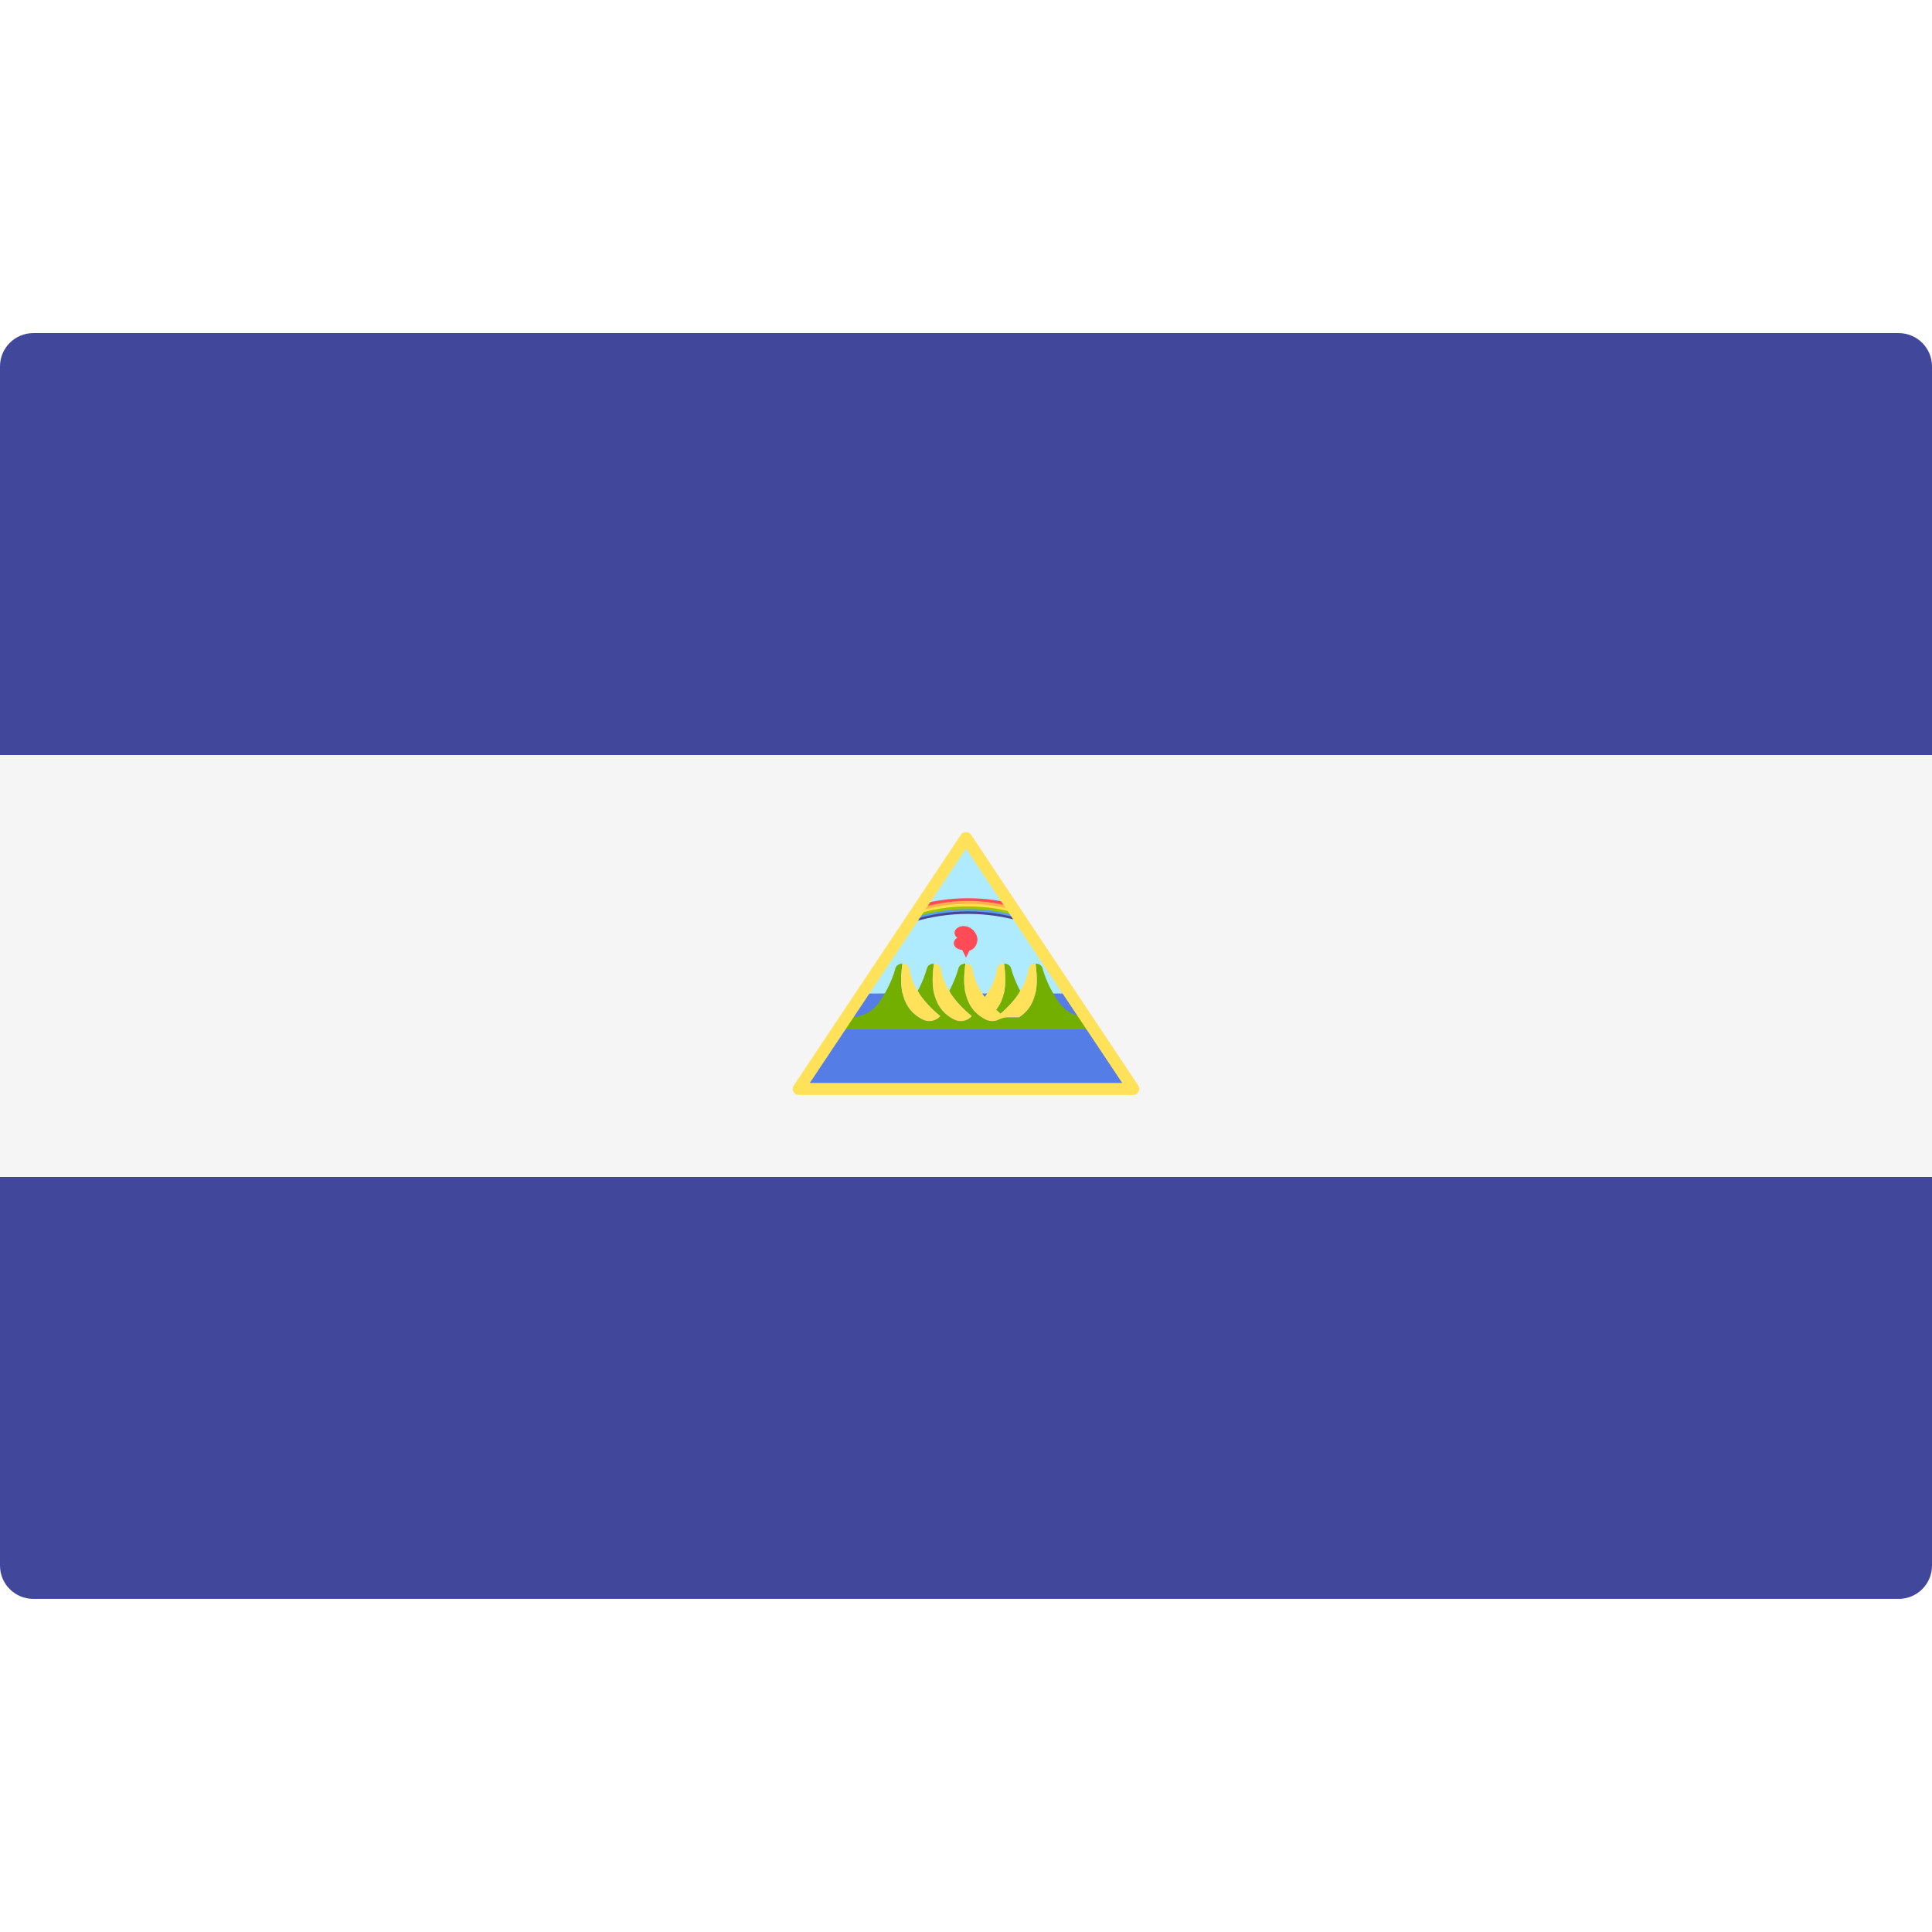
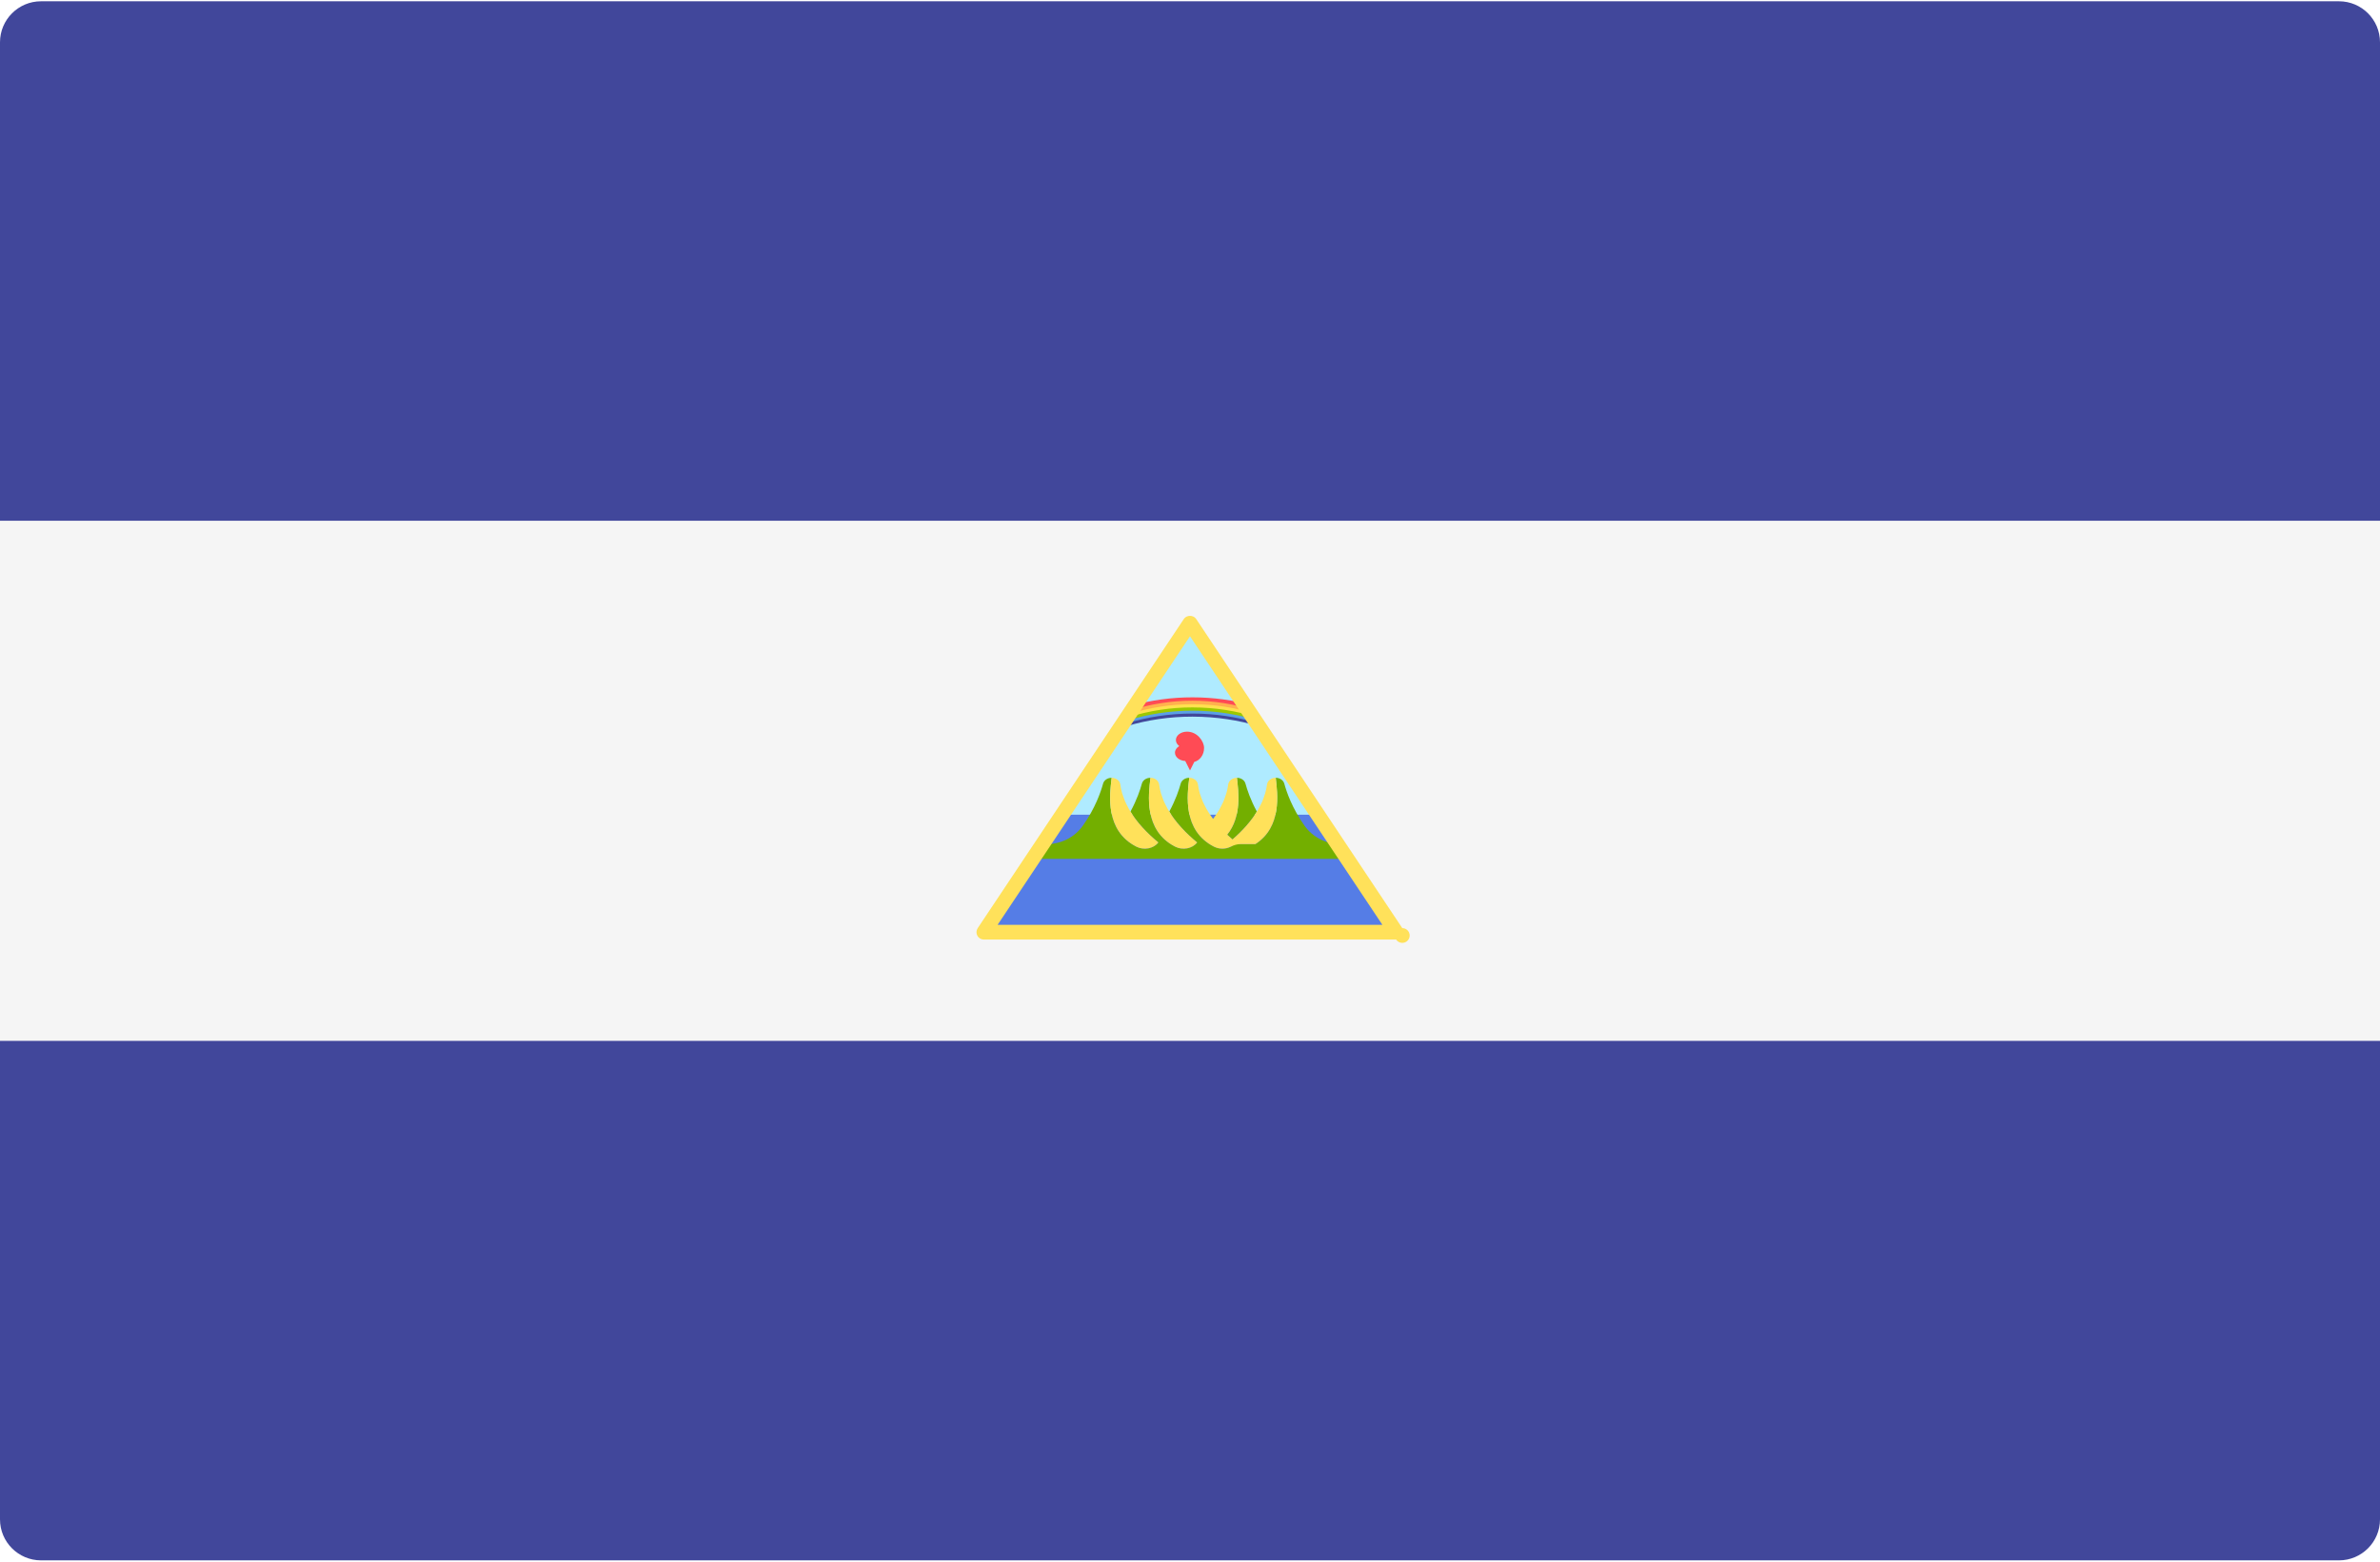
- <svg xmlns="http://www.w3.org/2000/svg" version="1.1" id="Layer_1" x="0px" y="0px" viewBox="0 0 512 512" style="enable-background:new 0 0 512 512;" xml:space="preserve">
-   <g>
-     <path style="fill:#41479B;" d="M512,200.092H0V97.103c0-4.875,3.953-8.828,8.828-8.828h494.345c4.875,0,8.828,3.953,8.828,8.828   V200.092z" />
-     <path style="fill:#41479B;" d="M503.172,423.724H8.828c-4.875,0-8.828-3.953-8.828-8.828V311.908h512v102.988   C512,419.772,508.047,423.724,503.172,423.724z" />
+ <svg xmlns="http://www.w3.org/2000/svg" width="512" height="336" viewBox="0 0 512 336">
+   <g fill="none">
+     <path d="M512.001 112.092H0V9.103A8.829 8.829 0 0 1 8.828.275h494.345a8.829 8.829 0 0 1 8.828 8.828v102.989zm-8.829 223.632H8.828A8.829 8.829 0 0 1 0 326.896V223.908h512v102.988a8.828 8.828 0 0 1-8.828 8.828z" fill="#41479B" />
+     <path fill="#F5F5F5" d="M0 112.088h512V223.9H0z" />
+     <path fill="#AFEBFF" d="M256 135.677l-26.927 39.599h53.854z" />
+     <path fill="#557DE6" d="M229.073 175.276l-17.424 25.344h88.702l-17.424-25.344z" />
+     <g fill="#73AF00">
+       <path d="M262.891 173.063c.107-.221.22-.438.317-.664-.096.224-.21.443-.317.664zm.742-1.825c.066-.199.146-.392.203-.594-.058.201-.138.394-.203.594zm-1.658 3.486c.136-.217.27-.433.397-.655-.126.223-.262.439-.397.655zm4.116-7.377zm-1.261.418a1.58 1.58 0 0 0-.617 1.043v.002-.002c.053-.416.281-.782.617-1.043zm-.817 11.819c.377.358.751.698 1.127 1.024 2.01-1.74 4.108-3.951 5.58-6.538-.106.185-.22.365-.332.547-1.375-2.528-2.101-4.715-2.453-6.012-.201-.74-.967-1.256-1.842-1.257.337 2.954 1.061 8.383-2.08 12.236zm7.967-8.346c.066-.199.146-.392.203-.594-.057.201-.137.394-.203.594zm1.198-3.473a1.58 1.58 0 0 0-.617 1.043v.002-.002c.053-.416.281-.782.617-1.043zm-1.938 5.298c.107-.221.22-.438.317-.664-.098.224-.21.443-.317.664z" />
+       <path d="M288.339 181.612c-3.053 0-5.942-1.465-7.706-3.957-2.657-3.754-3.862-7.254-4.349-9.049-.201-.742-.969-1.258-1.845-1.258l.003.001c.402 3.526 1.358 10.575-4.371 14.264h-3.73c-.153-.121-.302-.237-.459-.365l.01.009c-1.044 1.363-3.132 1.745-4.751.91-6.778-3.492-5.726-11.109-5.303-14.818-.875.001-1.641.516-1.842 1.257-.352 1.297-1.078 3.484-2.453 6.012-.111-.182-.226-.361-.332-.547 1.656 2.91 4.113 5.366 6.333 7.186-1.044 1.363-3.132 1.745-4.751.91-6.778-3.492-5.726-11.11-5.303-14.818-.875.001-1.641.516-1.842 1.257-.352 1.297-1.078 3.484-2.453 6.012-.111-.182-.226-.361-.332-.547 1.656 2.91 4.113 5.366 6.333 7.186-1.044 1.363-3.132 1.745-4.751.91-6.778-3.492-5.726-11.109-5.303-14.818l.003-.001c-.876 0-1.644.515-1.845 1.258-.487 1.795-1.692 5.295-4.349 9.049-1.763 2.493-4.652 3.957-7.706 3.957h-2.508v3.168h66.526v-3.168h-.924z" />
+       <path d="M258.724 172.398c.097.226.21.444.317.664-.107-.22-.221-.439-.317-.664zm-.626-1.755c.056.202.137.395.203.594-.067-.199-.147-.392-.203-.594zm-.379-1.832v-.002.002zm1.841 5.259c.127.223.262.438.397.655-.135-.217-.27-.433-.397-.655zm1.455 2.196c-.017-.021-.031-.043-.047-.065.136-.181.266-.363.397-.548-.13.184-.264.366-.399.546a17.692 17.692 0 0 1 .049.067zm.696.876c.154.185.308.37.466.548-.158-.178-.312-.363-.466-.548zm1.692 1.858c-.148-.148-.292-.303-.438-.456.147.154.29.308.438.456z" />
+     </g>
+     <path d="M274.442 167.348l-.003-.001c-.481 0-.925.157-1.261.418a1.58 1.58 0 0 0-.617 1.043v.002a12.651 12.651 0 0 1-.378 1.833c-.056.202-.137.395-.203.594-.129.392-.262.782-.424 1.161-.097.226-.21.444-.317.664-.164.34-.332.679-.519 1.007-1.472 2.586-3.57 4.798-5.58 6.538a32.356 32.356 0 0 1-1.127-1.024c3.14-3.853 2.417-9.282 2.081-12.236l-.003-.001c-.241 0-.472.04-.685.111a1.976 1.976 0 0 0-.576.307 1.58 1.58 0 0 0-.617 1.043v.002a12.521 12.521 0 0 1-.379 1.833c-.056.202-.137.395-.203.594-.129.392-.262.782-.424 1.161-.097.226-.21.444-.317.664-.164.34-.332.679-.519 1.007-.127.223-.262.438-.397.655a19.74 19.74 0 0 1-1.007 1.475 19.233 19.233 0 0 1-1.011-1.475c-.136-.217-.27-.433-.397-.655a17.1 17.1 0 0 1-.519-1.007c-.107-.221-.22-.438-.317-.664a14.231 14.231 0 0 1-.424-1.161c-.066-.199-.146-.392-.203-.594-.168-.598-.3-1.208-.378-1.833v-.002a1.573 1.573 0 0 0-.617-1.043 2.047 2.047 0 0 0-1.26-.418l-.003.001c-.422 3.709-1.475 11.326 5.303 14.818a4.013 4.013 0 0 0 3.591.024c.687-.346 1.425-.578 2.194-.578h3.146c5.728-3.688 4.772-10.738 4.37-14.263z" fill="#FFE15A" />
+     <path d="M249.749 170.643c.056.202.137.395.203.594-.066-.199-.146-.392-.203-.594zm-.379-1.832v-.002.002zm1.006 3.587c.097.226.21.444.317.664-.108-.22-.22-.439-.317-.664zm-2.882-5.051z" fill="#73AF00" />
+     <path d="M252.793 182.166c1.62.834 3.708.452 4.751-.91-2.22-1.82-4.676-4.275-6.333-7.186a17.1 17.1 0 0 1-.519-1.007c-.107-.221-.22-.438-.317-.664a14.231 14.231 0 0 1-.424-1.161c-.066-.199-.146-.392-.203-.594-.168-.598-.3-1.208-.378-1.833v-.002a1.573 1.573 0 0 0-.617-1.043 1.976 1.976 0 0 0-.576-.307 2.138 2.138 0 0 0-.685-.111l-.003.001c-.421 3.708-1.474 11.324 5.304 14.817z" fill="#FFE15A" />
+     <path d="M241.401 170.643c.056.202.137.395.203.594-.066-.199-.146-.392-.203-.594zm.627 1.755c.097.226.21.444.317.664-.107-.22-.221-.439-.317-.664zm-1.005-3.587v-.002.002z" fill="#73AF00" />
+     <path d="M244.446 182.166c1.62.834 3.708.452 4.751-.91-2.22-1.82-4.676-4.275-6.333-7.186a17.1 17.1 0 0 1-.519-1.007c-.107-.221-.22-.438-.317-.664a14.231 14.231 0 0 1-.424-1.161c-.066-.199-.146-.392-.203-.594-.168-.598-.3-1.208-.378-1.833v-.002a1.573 1.573 0 0 0-.617-1.043 2.048 2.048 0 0 0-1.261-.418l-.003.001c-.422 3.708-1.476 11.324 5.304 14.817z" fill="#FFE15A" />
+     <path d="M242.655 154.752l-.395 1.516a49.518 49.518 0 0 1 14.274-2.076c5.178.003 9.95.776 14.274 2.076l-.395-1.516a55.262 55.262 0 0 0-13.879-1.746 55.32 55.32 0 0 0-13.879 1.746z" fill="#41479B" />
+     <path d="M242.827 154.093l-.395 1.516c4.276-1.3 8.99-2.08 14.102-2.082a48.34 48.34 0 0 1 14.102 2.082l-.395-1.516a53.764 53.764 0 0 0-13.707-1.752 53.892 53.892 0 0 0-13.707 1.752z" fill="#5AA0E6" />
+     <path d="M242.986 153.484l-.395 1.516a47.119 47.119 0 0 1 13.943-2.088c5.053 0 9.71.783 13.943 2.088l-.395-1.516a52.546 52.546 0 0 0-13.548-1.759 52.508 52.508 0 0 0-13.548 1.759z" fill="#9BC800" />
+     <path d="M243.167 152.788l-.395 1.516a45.895 45.895 0 0 1 13.762-2.095c4.982.002 9.578.786 13.762 2.095l-.395-1.516a51.16 51.16 0 0 0-13.367-1.766c-4.758.001-9.21.644-13.367 1.766z" fill="#FFE14E" />
+     <path d="M243.346 152.104l-.395 1.516a44.735 44.735 0 0 1 13.583-2.102 44.73 44.73 0 0 1 13.583 2.102l-.395-1.516a49.713 49.713 0 0 0-13.188-1.772 49.678 49.678 0 0 0-13.188 1.772z" fill="#FFB14E" />
+     <path d="M243.421 151.812l-.277 1.062a43.45 43.45 0 0 1 13.389-2.11 43.317 43.317 0 0 1 13.389 2.11l-.277-1.062a49.106 49.106 0 0 0-13.113-1.775 48.907 48.907 0 0 0-13.111 1.775z" fill="#FF4B55" />
+     <path d="M300.352 202.157h-88.703a1.587 1.587 0 0 1-1.397-.835 1.589 1.589 0 0 1 .079-1.628l44.352-66.527c.588-.878 2.048-.878 2.636 0l44.352 66.527a1.585 1.585 0 1 1-1.319 2.463zm-85.745-3.168h82.785L256 136.902l-41.393 62.087z" fill="#FFE15A" />
+     <path d="M259.029 160.932c0-1.394-1.412-3.512-3.673-3.512-1.321 0-2.392.808-2.392 1.803 0 .498.267.947.698 1.273l-.004.055c-.54.331-.892.829-.892 1.394 0 .95.979 1.72 2.216 1.79l1.018 2.036.919-1.838c1.207-.307 2.11-1.531 2.11-3.001z" fill="#FF4B55" />
  </g>
-   <rect y="200.088" style="fill:#F5F5F5;" width="512" height="111.812" />
-   <polygon style="fill:#AFEBFF;" points="256,223.677 229.073,263.276 282.927,263.276 " />
-   <polygon style="fill:#557DE6;" points="229.073,263.276 211.649,288.62 300.351,288.62 282.927,263.276 " />
-   <g>
-     <path style="fill:#73AF00;" d="M262.891,261.063c0.107-0.221,0.22-0.438,0.317-0.664   C263.112,260.623,262.998,260.842,262.891,261.063z" />
-     <path style="fill:#73AF00;" d="M263.633,259.238c0.066-0.199,0.146-0.392,0.203-0.594   C263.778,258.845,263.698,259.038,263.633,259.238z" />
-     <path style="fill:#73AF00;" d="M261.975,262.724c0.136-0.217,0.27-0.433,0.397-0.655   C262.246,262.292,262.11,262.508,261.975,262.724z" />
-     <path style="fill:#73AF00;" d="M266.091,255.347c-0.241,0-0.472,0.04-0.685,0.111C265.619,255.386,265.85,255.347,266.091,255.347   L266.091,255.347z" />
-     <path style="fill:#73AF00;" d="M264.83,255.765c-0.335,0.262-0.565,0.627-0.617,1.043v0.002v-0.002   C264.266,256.392,264.494,256.026,264.83,255.765z" />
-     <path style="fill:#73AF00;" d="M264.013,267.584c0.377,0.358,0.751,0.698,1.127,1.024c2.01-1.74,4.108-3.951,5.58-6.538   c-0.106,0.185-0.22,0.365-0.332,0.547c-1.375-2.528-2.101-4.715-2.453-6.012c-0.201-0.74-0.967-1.256-1.842-1.257   C266.43,258.302,267.154,263.731,264.013,267.584z" />
-     <path style="fill:#73AF00;" d="M271.98,259.238c0.066-0.199,0.146-0.392,0.203-0.594   C272.126,258.845,272.046,259.038,271.98,259.238z" />
-     <path style="fill:#73AF00;" d="M273.178,255.765c-0.335,0.262-0.565,0.627-0.617,1.043v0.002v-0.002   C272.614,256.392,272.842,256.026,273.178,255.765z" />
-     <path style="fill:#73AF00;" d="M271.24,261.063c0.107-0.221,0.22-0.438,0.317-0.664   C271.459,260.623,271.347,260.842,271.24,261.063z" />
-     <path style="fill:#73AF00;" d="M288.339,269.612c-3.053,0-5.942-1.465-7.706-3.957c-2.657-3.754-3.862-7.254-4.349-9.049   c-0.201-0.742-0.969-1.258-1.845-1.258l0.003,0.001c0.402,3.526,1.358,10.575-4.371,14.264h-3.73   c-0.153-0.121-0.302-0.237-0.459-0.365c0.003,0.003,0.007,0.006,0.01,0.009c-1.044,1.363-3.132,1.745-4.751,0.91   c-6.778-3.492-5.726-11.109-5.303-14.818c-0.875,0.001-1.641,0.516-1.842,1.257c-0.352,1.297-1.078,3.484-2.453,6.012   c-0.111-0.182-0.226-0.361-0.332-0.547c1.656,2.91,4.113,5.366,6.333,7.186c-1.044,1.363-3.132,1.745-4.751,0.91   c-6.778-3.492-5.726-11.11-5.303-14.818c-0.875,0.001-1.641,0.516-1.842,1.257c-0.352,1.297-1.078,3.484-2.453,6.012   c-0.111-0.182-0.226-0.361-0.332-0.547c1.656,2.91,4.113,5.366,6.333,7.186c-1.044,1.363-3.132,1.745-4.751,0.91   c-6.778-3.492-5.726-11.109-5.303-14.818l0.003-0.001c-0.876,0-1.644,0.515-1.845,1.258c-0.487,1.795-1.692,5.295-4.349,9.049   c-1.763,2.493-4.652,3.957-7.706,3.957h-2.508v3.168h64.943h1.583v-3.168h-0.924V269.612z" />
-     <path style="fill:#73AF00;" d="M258.724,260.398c0.097,0.226,0.21,0.444,0.317,0.664   C258.934,260.842,258.82,260.623,258.724,260.398z" />
-     <path style="fill:#73AF00;" d="M258.098,258.643c0.056,0.202,0.137,0.395,0.203,0.594   C258.234,259.038,258.154,258.845,258.098,258.643z" />
-     <path style="fill:#73AF00;" d="M257.719,256.811v-0.002c-0.052-0.416-0.28-0.781-0.617-1.043c0.335,0.262,0.565,0.627,0.617,1.043   V256.811z" />
-     <path style="fill:#73AF00;" d="M259.56,262.07c0.127,0.223,0.262,0.438,0.397,0.655C259.822,262.508,259.687,262.292,259.56,262.07   z" />
-     <path style="fill:#73AF00;" d="M261.015,264.266c-0.017-0.021-0.031-0.043-0.047-0.065c0.136-0.181,0.266-0.363,0.397-0.548   c-0.13,0.184-0.264,0.366-0.399,0.546c-0.136-0.18-0.269-0.361-0.398-0.546C260.714,263.86,260.862,264.063,261.015,264.266z" />
-     <path style="fill:#73AF00;" d="M261.711,265.142c0.154,0.185,0.308,0.37,0.466,0.548   C262.019,265.512,261.865,265.327,261.711,265.142z" />
-     <path style="fill:#73AF00;" d="M263.403,267c-0.148-0.148-0.292-0.303-0.438-0.456C263.112,266.698,263.255,266.852,263.403,267z" />
-   </g>
-   <path style="fill:#FFE15A;" d="M274.442,255.348l-0.003-0.001c-0.481,0-0.925,0.157-1.261,0.418  c-0.335,0.262-0.565,0.627-0.617,1.043v0.002c-0.078,0.625-0.211,1.234-0.378,1.833c-0.056,0.202-0.137,0.395-0.203,0.594  c-0.129,0.392-0.262,0.782-0.424,1.161c-0.097,0.226-0.21,0.444-0.317,0.664c-0.164,0.34-0.332,0.679-0.519,1.007  c-1.472,2.586-3.57,4.798-5.58,6.538c-0.375-0.324-0.749-0.665-1.127-1.024c3.14-3.853,2.417-9.282,2.081-12.236l-0.003-0.001  c-0.241,0-0.472,0.04-0.685,0.111c-0.213,0.072-0.408,0.177-0.576,0.307c-0.335,0.262-0.565,0.627-0.617,1.043v0.002  c-0.078,0.625-0.211,1.234-0.379,1.833c-0.056,0.202-0.137,0.395-0.203,0.594c-0.129,0.392-0.262,0.782-0.424,1.161  c-0.097,0.226-0.21,0.444-0.317,0.664c-0.164,0.34-0.332,0.679-0.519,1.007c-0.127,0.223-0.262,0.438-0.397,0.655  c-0.196,0.314-0.397,0.625-0.61,0.927c-0.13,0.185-0.262,0.369-0.397,0.548c-0.136-0.181-0.27-0.363-0.401-0.548  c-0.213-0.302-0.414-0.612-0.61-0.927c-0.136-0.217-0.27-0.433-0.397-0.655c-0.188-0.329-0.354-0.668-0.519-1.007  c-0.107-0.221-0.22-0.438-0.317-0.664c-0.162-0.378-0.295-0.769-0.424-1.161c-0.066-0.199-0.146-0.392-0.203-0.594  c-0.168-0.598-0.3-1.208-0.378-1.833v-0.002c-0.052-0.416-0.28-0.781-0.617-1.043c-0.335-0.262-0.779-0.418-1.26-0.418l-0.003,0.001  c-0.422,3.709-1.475,11.326,5.303,14.818c1.143,0.589,2.515,0.566,3.591,0.024c0.687-0.346,1.425-0.578,2.194-0.578h3.146  C275.8,265.923,274.844,258.873,274.442,255.348z" />
-   <g>
-     <path style="fill:#73AF00;" d="M249.749,258.643c0.056,0.202,0.137,0.395,0.203,0.594   C249.886,259.038,249.806,258.845,249.749,258.643z" />
-     <path style="fill:#73AF00;" d="M249.37,256.811v-0.002c-0.052-0.416-0.28-0.781-0.617-1.043c0.335,0.262,0.565,0.627,0.617,1.043   V256.811z" />
-     <path style="fill:#73AF00;" d="M250.376,260.398c0.097,0.226,0.21,0.444,0.317,0.664   C250.585,260.842,250.473,260.623,250.376,260.398z" />
-     <path style="fill:#73AF00;" d="M247.494,255.347L247.494,255.347c0.241,0,0.472,0.04,0.685,0.111   C247.965,255.386,247.734,255.347,247.494,255.347z" />
-   </g>
-   <path style="fill:#FFE15A;" d="M252.793,270.166c1.62,0.834,3.708,0.452,4.751-0.91c-2.22-1.82-4.676-4.275-6.333-7.186  c-0.188-0.329-0.354-0.668-0.519-1.007c-0.107-0.221-0.22-0.438-0.317-0.664c-0.162-0.378-0.295-0.769-0.424-1.161  c-0.066-0.199-0.146-0.392-0.203-0.594c-0.168-0.598-0.3-1.208-0.378-1.833v-0.002c-0.052-0.416-0.28-0.781-0.617-1.043  c-0.168-0.13-0.363-0.235-0.576-0.307c-0.213-0.072-0.444-0.111-0.685-0.111l0,0l-0.003,0.001l0,0  C247.068,259.057,246.015,266.673,252.793,270.166z" />
-   <g>
-     <path style="fill:#73AF00;" d="M241.401,258.643c0.056,0.202,0.137,0.395,0.203,0.594   C241.538,259.038,241.458,258.845,241.401,258.643z" />
-     <path style="fill:#73AF00;" d="M242.028,260.398c0.097,0.226,0.21,0.444,0.317,0.664   C242.238,260.842,242.124,260.623,242.028,260.398z" />
-     <path style="fill:#73AF00;" d="M241.023,256.811v-0.002c-0.052-0.416-0.28-0.781-0.617-1.043c0.335,0.262,0.565,0.627,0.617,1.043   V256.811z" />
-   </g>
-   <path style="fill:#FFE15A;" d="M244.446,270.166c1.62,0.834,3.708,0.452,4.751-0.91c-2.22-1.82-4.676-4.275-6.333-7.186  c-0.188-0.329-0.354-0.668-0.519-1.007c-0.107-0.221-0.22-0.438-0.317-0.664c-0.162-0.378-0.295-0.769-0.424-1.161  c-0.066-0.199-0.146-0.392-0.203-0.594c-0.168-0.598-0.3-1.208-0.378-1.833v-0.002c-0.052-0.416-0.28-0.781-0.617-1.043  c-0.335-0.262-0.779-0.418-1.261-0.418l-0.003,0.001C238.72,259.057,237.666,266.673,244.446,270.166z" />
-   <path style="fill:#41479B;" d="M242.655,242.752c-0.131,0.505-0.264,1.011-0.395,1.516c4.324-1.297,9.096-2.076,14.274-2.076  c5.178,0.003,9.95,0.776,14.274,2.076c-0.131-0.505-0.264-1.011-0.395-1.516c-4.301-1.11-8.93-1.748-13.879-1.746  C251.586,241.005,246.957,241.642,242.655,242.752z" />
-   <path style="fill:#5AA0E6;" d="M242.827,242.093c-0.131,0.505-0.264,1.011-0.395,1.516c4.276-1.3,8.99-2.08,14.102-2.082  c5.113,0.002,9.826,0.781,14.102,2.082c-0.131-0.505-0.264-1.011-0.395-1.516c-4.253-1.118-8.823-1.751-13.707-1.752  C251.649,240.342,247.08,240.978,242.827,242.093z" />
-   <path style="fill:#9BC800;" d="M242.986,241.484c-0.131,0.505-0.264,1.011-0.395,1.516c4.234-1.304,8.892-2.09,13.943-2.088  c5.053,0,9.71,0.783,13.943,2.088c-0.131-0.505-0.264-1.011-0.395-1.516c-4.207-1.118-8.723-1.759-13.548-1.759  C251.709,239.724,247.194,240.366,242.986,241.484z" />
-   <path style="fill:#FFE14E;" d="M243.167,240.788c-0.131,0.505-0.264,1.011-0.395,1.516c4.184-1.309,8.78-2.095,13.762-2.095  c4.982,0.002,9.578,0.786,13.762,2.095c-0.131-0.505-0.264-1.011-0.395-1.516c-4.158-1.122-8.609-1.764-13.367-1.766  C251.776,239.023,247.324,239.666,243.167,240.788z" />
-   <path style="fill:#FFB14E;" d="M243.346,240.104c-0.131,0.505-0.264,1.011-0.395,1.516c4.136-1.312,8.668-2.101,13.583-2.102  c4.915,0.003,9.448,0.788,13.583,2.102c-0.131-0.505-0.264-1.011-0.395-1.516c-4.106-1.124-8.497-1.772-13.188-1.772  C251.843,238.334,247.453,238.977,243.346,240.104z" />
-   <path style="fill:#FF4B55;" d="M243.421,239.812c-0.093,0.354-0.184,0.707-0.277,1.062c4.082-1.314,8.55-2.111,13.389-2.11  c4.841-0.002,9.308,0.793,13.389,2.11c-0.093-0.354-0.184-0.707-0.277-1.062c-4.085-1.127-8.45-1.774-13.113-1.775  C251.871,238.034,247.507,238.684,243.421,239.812z" />
-   <path style="fill:#FFE15A;" d="M300.352,290.157h-88.703c-0.585,0-1.121-0.322-1.397-0.835c-0.276-0.516-0.244-1.142,0.079-1.628  l44.352-66.527c0.588-0.878,2.048-0.878,2.636,0l44.352,66.527c0.323,0.486,0.354,1.111,0.078,1.628  C301.473,289.836,300.937,290.157,300.352,290.157z M214.607,286.989h82.785L256,224.902L214.607,286.989z" />
-   <path style="fill:#FF4B55;" d="M259.029,248.932c0-1.394-1.412-3.512-3.673-3.512c-1.321,0-2.392,0.808-2.392,1.803  c0,0.498,0.267,0.947,0.698,1.273c-0.002,0.018-0.003,0.038-0.004,0.055c-0.54,0.331-0.892,0.829-0.892,1.394  c0,0.95,0.979,1.72,2.216,1.79l1.018,2.036l0.919-1.838C258.126,251.626,259.029,250.402,259.029,248.932z" />
-   <g>
- </g>
-   <g>
- </g>
-   <g>
- </g>
-   <g>
- </g>
-   <g>
- </g>
-   <g>
- </g>
-   <g>
- </g>
-   <g>
- </g>
-   <g>
- </g>
-   <g>
- </g>
-   <g>
- </g>
-   <g>
- </g>
-   <g>
- </g>
-   <g>
- </g>
-   <g>
- </g>
</svg>
